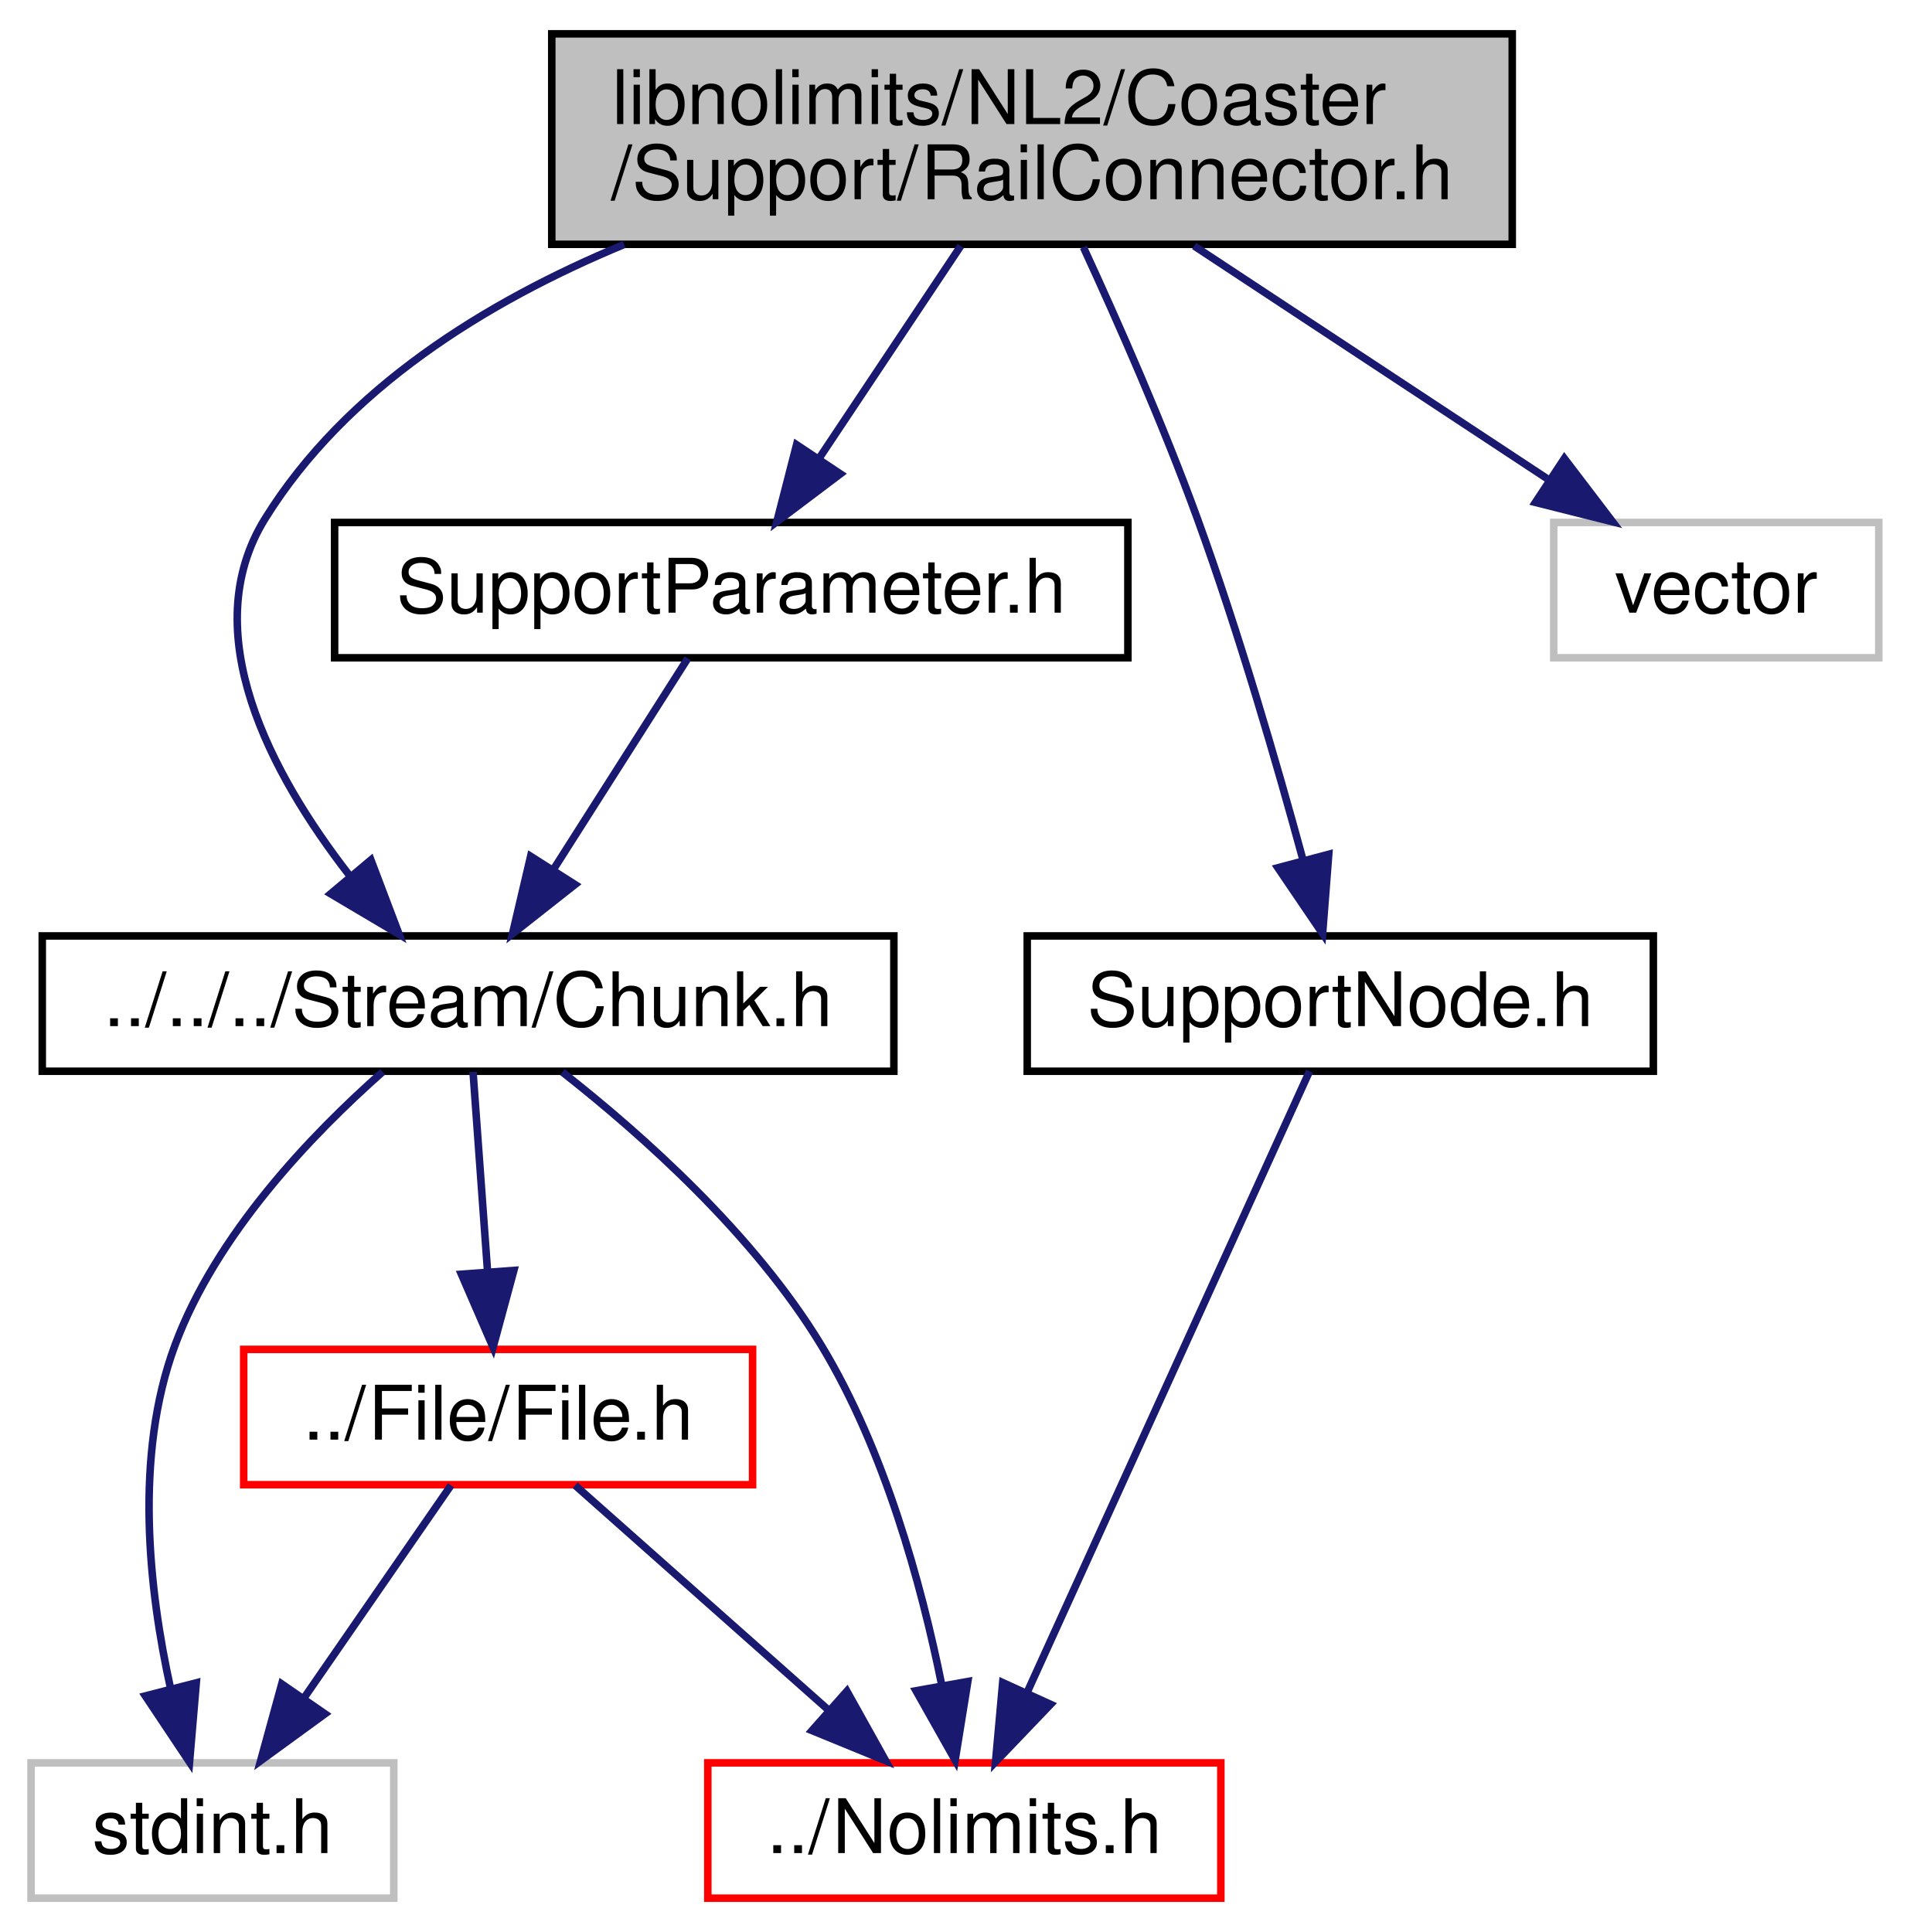
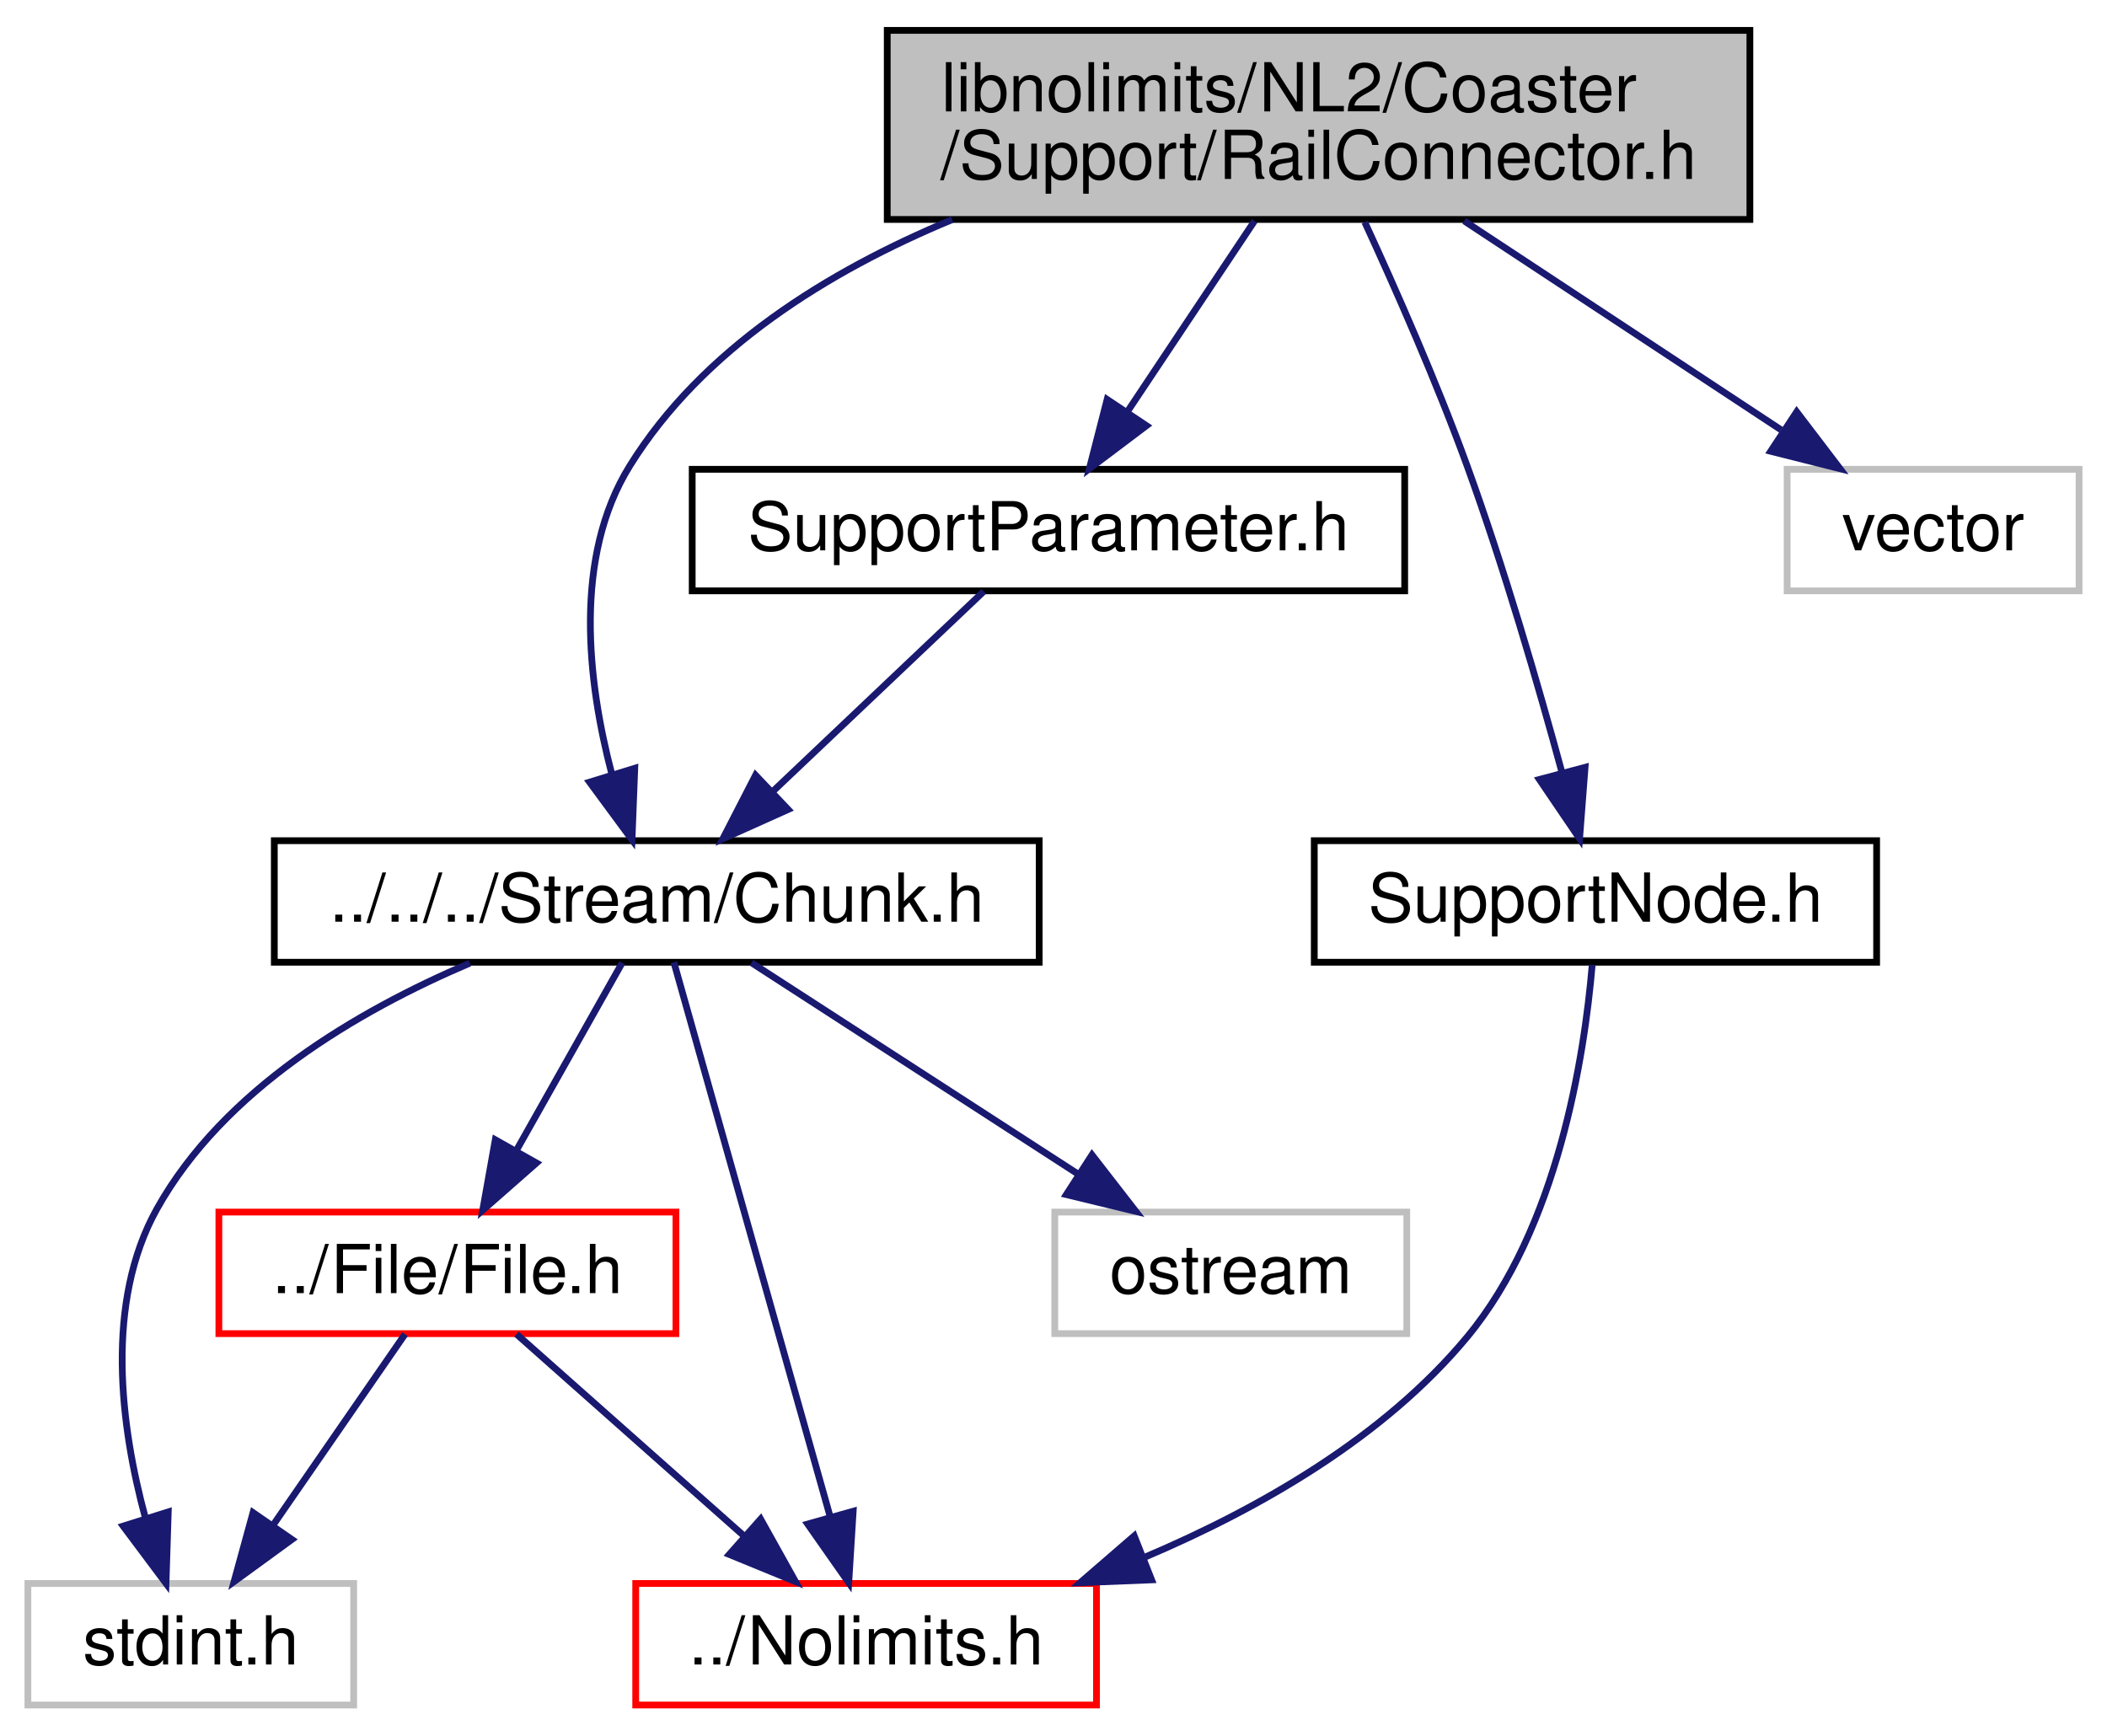
- <svg xmlns="http://www.w3.org/2000/svg" xmlns:xlink="http://www.w3.org/1999/xlink" width="254pt" height="257pt" viewBox="0.00 0.00 253.74 257.00">
+ <svg xmlns="http://www.w3.org/2000/svg" xmlns:xlink="http://www.w3.org/1999/xlink" width="312pt" height="257pt" viewBox="0.00 0.00 311.74 257.00">
  <g id="graph0" class="graph" transform="scale(1 1) rotate(0) translate(4 253)">
    <g id="node1" class="node">
-       <polygon fill="#bfbfbf" stroke="#000000" points="69.251,-220.5 69.251,-248.5 196.99,-248.5 196.99,-220.5 69.251,-220.5" />
-       <text text-anchor="start" x="77.251" y="-236.5" font-family="Helvetica,sans-Serif" font-size="10.00" fill="#000000">libnolimits/NL2/Coaster</text>
-       <text text-anchor="middle" x="133.121" y="-226.5" font-family="Helvetica,sans-Serif" font-size="10.00" fill="#000000">/Support/RailConnector.h</text>
+       <polygon fill="#bfbfbf" stroke="#000000" points="127.251,-220.5 127.251,-248.5 254.99,-248.5 254.99,-220.5 127.251,-220.5" />
+       <text text-anchor="start" x="135.251" y="-236.5" font-family="Helvetica,sans-Serif" font-size="10.00" fill="#000000">libnolimits/NL2/Coaster</text>
+       <text text-anchor="middle" x="191.121" y="-226.5" font-family="Helvetica,sans-Serif" font-size="10.00" fill="#000000">/Support/RailConnector.h</text>
    </g>
    <g id="node2" class="node">
      <g id="a_node2">
        <a xlink:href="_chunk_8h.html" target="_top" xlink:title="../../../Stream/Chunk.h">
-           <polygon fill="none" stroke="#000000" points="1.49,-110.5 1.49,-128.5 114.751,-128.5 114.751,-110.5 1.49,-110.5" />
-           <text text-anchor="middle" x="58.121" y="-116.5" font-family="Helvetica,sans-Serif" font-size="10.00" fill="#000000">../../../Stream/Chunk.h</text>
+           <polygon fill="none" stroke="#000000" points="36.49,-110.5 36.49,-128.5 149.751,-128.5 149.751,-110.5 36.49,-110.5" />
+           <text text-anchor="middle" x="93.121" y="-116.5" font-family="Helvetica,sans-Serif" font-size="10.00" fill="#000000">../../../Stream/Chunk.h</text>
        </a>
      </g>
    </g>
    <g id="edge1" class="edge">
-       <path fill="none" stroke="#191970" d="M78.871,-220.476C60.463,-212.844 41.855,-201.292 31.121,-184 21.772,-168.94 31.872,-150.076 42.275,-136.647" />
-       <polygon fill="#191970" stroke="#191970" points="45.199,-138.608 48.955,-128.702 39.841,-134.104 45.199,-138.608" />
+       <path fill="none" stroke="#191970" d="M136.871,-220.476C118.463,-212.844 99.855,-201.292 89.121,-184 80.716,-170.461 82.869,-152.091 86.451,-138.418" />
+       <polygon fill="#191970" stroke="#191970" points="89.864,-139.229 89.456,-128.642 83.172,-137.172 89.864,-139.229" />
    </g>
-     <g id="node6" class="node">
-       <g id="a_node6">
+     <g id="node7" class="node">
+       <g id="a_node7">
        <a xlink:href="_support_node_8h.html" target="_top" xlink:title="SupportNode.h">
-           <polygon fill="none" stroke="#000000" points="132.485,-110.5 132.485,-128.5 215.756,-128.5 215.756,-110.5 132.485,-110.5" />
-           <text text-anchor="middle" x="174.121" y="-116.5" font-family="Helvetica,sans-Serif" font-size="10.00" fill="#000000">SupportNode.h</text>
+           <polygon fill="none" stroke="#000000" points="190.485,-110.5 190.485,-128.5 273.756,-128.5 273.756,-110.5 190.485,-110.5" />
+           <text text-anchor="middle" x="232.121" y="-116.5" font-family="Helvetica,sans-Serif" font-size="10.00" fill="#000000">SupportNode.h</text>
        </a>
      </g>
    </g>
-     <g id="edge7" class="edge">
-       <path fill="none" stroke="#191970" d="M139.96,-220.109C144.571,-210.109 150.612,-196.403 155.121,-184 160.604,-168.915 165.679,-151.427 169.201,-138.469" />
-       <polygon fill="#191970" stroke="#191970" points="172.584,-139.366 171.77,-128.803 165.819,-137.568 172.584,-139.366" />
+     <g id="edge8" class="edge">
+       <path fill="none" stroke="#191970" d="M197.96,-220.109C202.571,-210.109 208.612,-196.403 213.121,-184 218.604,-168.915 223.679,-151.427 227.201,-138.469" />
+       <polygon fill="#191970" stroke="#191970" points="230.584,-139.366 229.77,-128.803 223.819,-137.568 230.584,-139.366" />
    </g>
-     <g id="node7" class="node">
-       <g id="a_node7">
+     <g id="node8" class="node">
+       <g id="a_node8">
        <a xlink:href="_support_parameter_8h.html" target="_top" xlink:title="SupportParameter.h">
-           <polygon fill="none" stroke="#000000" points="40.37,-165.5 40.37,-183.5 145.872,-183.5 145.872,-165.5 40.37,-165.5" />
-           <text text-anchor="middle" x="93.121" y="-171.5" font-family="Helvetica,sans-Serif" font-size="10.00" fill="#000000">SupportParameter.h</text>
+           <polygon fill="none" stroke="#000000" points="98.37,-165.5 98.37,-183.5 203.872,-183.5 203.872,-165.5 98.37,-165.5" />
+           <text text-anchor="middle" x="151.121" y="-171.5" font-family="Helvetica,sans-Serif" font-size="10.00" fill="#000000">SupportParameter.h</text>
        </a>
      </g>
    </g>
-     <g id="edge9" class="edge">
-       <path fill="none" stroke="#191970" d="M123.641,-220.281C118.017,-211.845 110.841,-201.081 104.861,-192.111" />
-       <polygon fill="#191970" stroke="#191970" points="107.636,-189.963 99.177,-183.584 101.812,-193.846 107.636,-189.963" />
+     <g id="edge10" class="edge">
+       <path fill="none" stroke="#191970" d="M181.641,-220.281C176.017,-211.845 168.841,-201.081 162.861,-192.111" />
+       <polygon fill="#191970" stroke="#191970" points="165.636,-189.963 157.177,-183.584 159.812,-193.846 165.636,-189.963" />
    </g>
-     <g id="node8" class="node">
-       <polygon fill="none" stroke="#bfbfbf" points="202.505,-165.5 202.505,-183.5 245.736,-183.5 245.736,-165.5 202.505,-165.5" />
-       <text text-anchor="middle" x="224.121" y="-171.5" font-family="Helvetica,sans-Serif" font-size="10.00" fill="#000000">vector</text>
+     <g id="node9" class="node">
+       <polygon fill="none" stroke="#bfbfbf" points="260.505,-165.5 260.505,-183.5 303.736,-183.5 303.736,-165.5 260.505,-165.5" />
+       <text text-anchor="middle" x="282.121" y="-171.5" font-family="Helvetica,sans-Serif" font-size="10.00" fill="#000000">vector</text>
    </g>
-     <g id="edge11" class="edge">
-       <path fill="none" stroke="#191970" d="M154.686,-220.281C168.828,-210.957 187.281,-198.79 201.61,-189.342" />
-       <polygon fill="#191970" stroke="#191970" points="203.921,-192.011 210.343,-183.584 200.068,-186.167 203.921,-192.011" />
+     <g id="edge12" class="edge">
+       <path fill="none" stroke="#191970" d="M212.686,-220.281C226.828,-210.957 245.281,-198.79 259.61,-189.342" />
+       <polygon fill="#191970" stroke="#191970" points="261.921,-192.011 268.343,-183.584 258.068,-186.167 261.921,-192.011" />
    </g>
    <g id="node3" class="node">
      <g id="a_node3">
        <a xlink:href="_file_8h.html" target="_top" xlink:title="../File/File.h">
          <polygon fill="none" stroke="#ff0000" points="28.281,-55.5 28.281,-73.5 95.96,-73.5 95.96,-55.5 28.281,-55.5" />
          <text text-anchor="middle" x="62.121" y="-61.5" font-family="Helvetica,sans-Serif" font-size="10.00" fill="#000000">../File/File.h</text>
        </a>
      </g>
    </g>
    <g id="edge2" class="edge">
-       <path fill="none" stroke="#191970" d="M58.781,-110.418C59.305,-103.216 60.055,-92.896 60.712,-83.863" />
-       <polygon fill="#191970" stroke="#191970" points="64.211,-84.007 61.446,-73.779 57.23,-83.499 64.211,-84.007" />
+       <path fill="none" stroke="#191970" d="M88.002,-110.418C83.764,-102.9 77.611,-91.983 72.367,-82.68" />
+       <polygon fill="#191970" stroke="#191970" points="75.31,-80.772 67.351,-73.779 69.212,-84.21 75.31,-80.772" />
    </g>
    <g id="node4" class="node">
      <polygon fill="none" stroke="#bfbfbf" points="0,-.5 0,-18.5 48.241,-18.5 48.241,-.5 0,-.5" />
      <text text-anchor="middle" x="24.121" y="-6.5" font-family="Helvetica,sans-Serif" font-size="10.00" fill="#000000">stdint.h</text>
    </g>
-     <g id="edge5" class="edge">
-       <path fill="none" stroke="#191970" d="M46.757,-110.417C37.328,-102.091 24.607,-88.832 19.121,-74 13.702,-59.351 15.645,-41.585 18.552,-28.41" />
-       <polygon fill="#191970" stroke="#191970" points="21.976,-29.149 21.079,-18.593 15.197,-27.404 21.976,-29.149" />
+     <g id="edge6" class="edge">
+       <path fill="none" stroke="#191970" d="M65.439,-110.367C48.795,-103.279 28.982,-91.64 19.121,-74 11.336,-60.076 13.729,-41.748 17.402,-28.189" />
+       <polygon fill="#191970" stroke="#191970" points="20.784,-29.103 20.452,-18.513 14.107,-26.998 20.784,-29.103" />
    </g>
    <g id="node5" class="node">
      <g id="a_node5">
        <a xlink:href="_nolimits_8h.html" target="_top" xlink:title="../Nolimits.h">
          <polygon fill="none" stroke="#ff0000" points="90.005,-.5 90.005,-18.5 158.236,-18.5 158.236,-.5 90.005,-.5" />
          <text text-anchor="middle" x="124.121" y="-6.5" font-family="Helvetica,sans-Serif" font-size="10.00" fill="#000000">../Nolimits.h</text>
        </a>
      </g>
    </g>
-     <g id="edge6" class="edge">
-       <path fill="none" stroke="#191970" d="M70.665,-110.386C81.291,-102.041 96.186,-88.77 105.121,-74 113.523,-60.11 118.403,-42.278 121.109,-28.885" />
-       <polygon fill="#191970" stroke="#191970" points="124.586,-29.323 122.899,-18.863 117.695,-28.092 124.586,-29.323" />
+     <g id="edge5" class="edge">
+       <path fill="none" stroke="#191970" d="M95.657,-110.498C100.698,-92.611 112.07,-52.259 118.815,-28.327" />
+       <polygon fill="#191970" stroke="#191970" points="122.205,-29.201 121.549,-18.626 115.467,-27.302 122.205,-29.201" />
+     </g>
+     <g id="node6" class="node">
+       <polygon fill="none" stroke="#bfbfbf" points="152.059,-55.5 152.059,-73.5 204.182,-73.5 204.182,-55.5 152.059,-55.5" />
+       <text text-anchor="middle" x="178.121" y="-61.5" font-family="Helvetica,sans-Serif" font-size="10.00" fill="#000000">ostream</text>
+     </g>
+     <g id="edge7" class="edge">
+       <path fill="none" stroke="#191970" d="M107.157,-110.418C120.322,-101.899 140.231,-89.017 155.615,-79.063" />
+       <polygon fill="#191970" stroke="#191970" points="157.569,-81.967 164.064,-73.596 153.767,-76.09 157.569,-81.967" />
    </g>
    <g id="edge3" class="edge">
      <path fill="none" stroke="#191970" d="M55.846,-55.418C50.542,-47.742 42.79,-36.522 36.277,-27.095" />
      <polygon fill="#191970" stroke="#191970" points="39.096,-25.017 30.532,-18.779 33.337,-28.996 39.096,-25.017" />
    </g>
    <g id="edge4" class="edge">
      <path fill="none" stroke="#191970" d="M72.359,-55.418C81.458,-47.346 94.974,-35.356 105.913,-25.652" />
      <polygon fill="#191970" stroke="#191970" points="108.502,-28.034 113.66,-18.779 103.857,-22.797 108.502,-28.034" />
    </g>
-     <g id="edge8" class="edge">
-       <path fill="none" stroke="#191970" d="M170.029,-110.498C161.862,-92.53 143.391,-51.895 132.532,-28.005" />
-       <polygon fill="#191970" stroke="#191970" points="135.593,-26.282 128.269,-18.626 129.221,-29.178 135.593,-26.282" />
+     <g id="edge9" class="edge">
+       <path fill="none" stroke="#191970" d="M231.638,-110.098C230.478,-96.492 226.534,-71.175 213.121,-55 200.805,-40.149 182.4,-29.615 165.518,-22.45" />
+       <polygon fill="#191970" stroke="#191970" points="166.398,-19.035 155.811,-18.614 163.825,-25.545 166.398,-19.035" />
    </g>
-     <g id="edge10" class="edge">
-       <path fill="none" stroke="#191970" d="M87.341,-165.418C82.507,-157.821 75.463,-146.753 69.503,-137.387" />
-       <polygon fill="#191970" stroke="#191970" points="72.347,-135.337 64.026,-128.78 66.442,-139.095 72.347,-135.337" />
+     <g id="edge11" class="edge">
+       <path fill="none" stroke="#191970" d="M141.543,-165.418C133.114,-157.425 120.634,-145.59 110.455,-135.938" />
+       <polygon fill="#191970" stroke="#191970" points="112.571,-133.121 102.906,-128.78 107.754,-138.2 112.571,-133.121" />
    </g>
  </g>
</svg>
